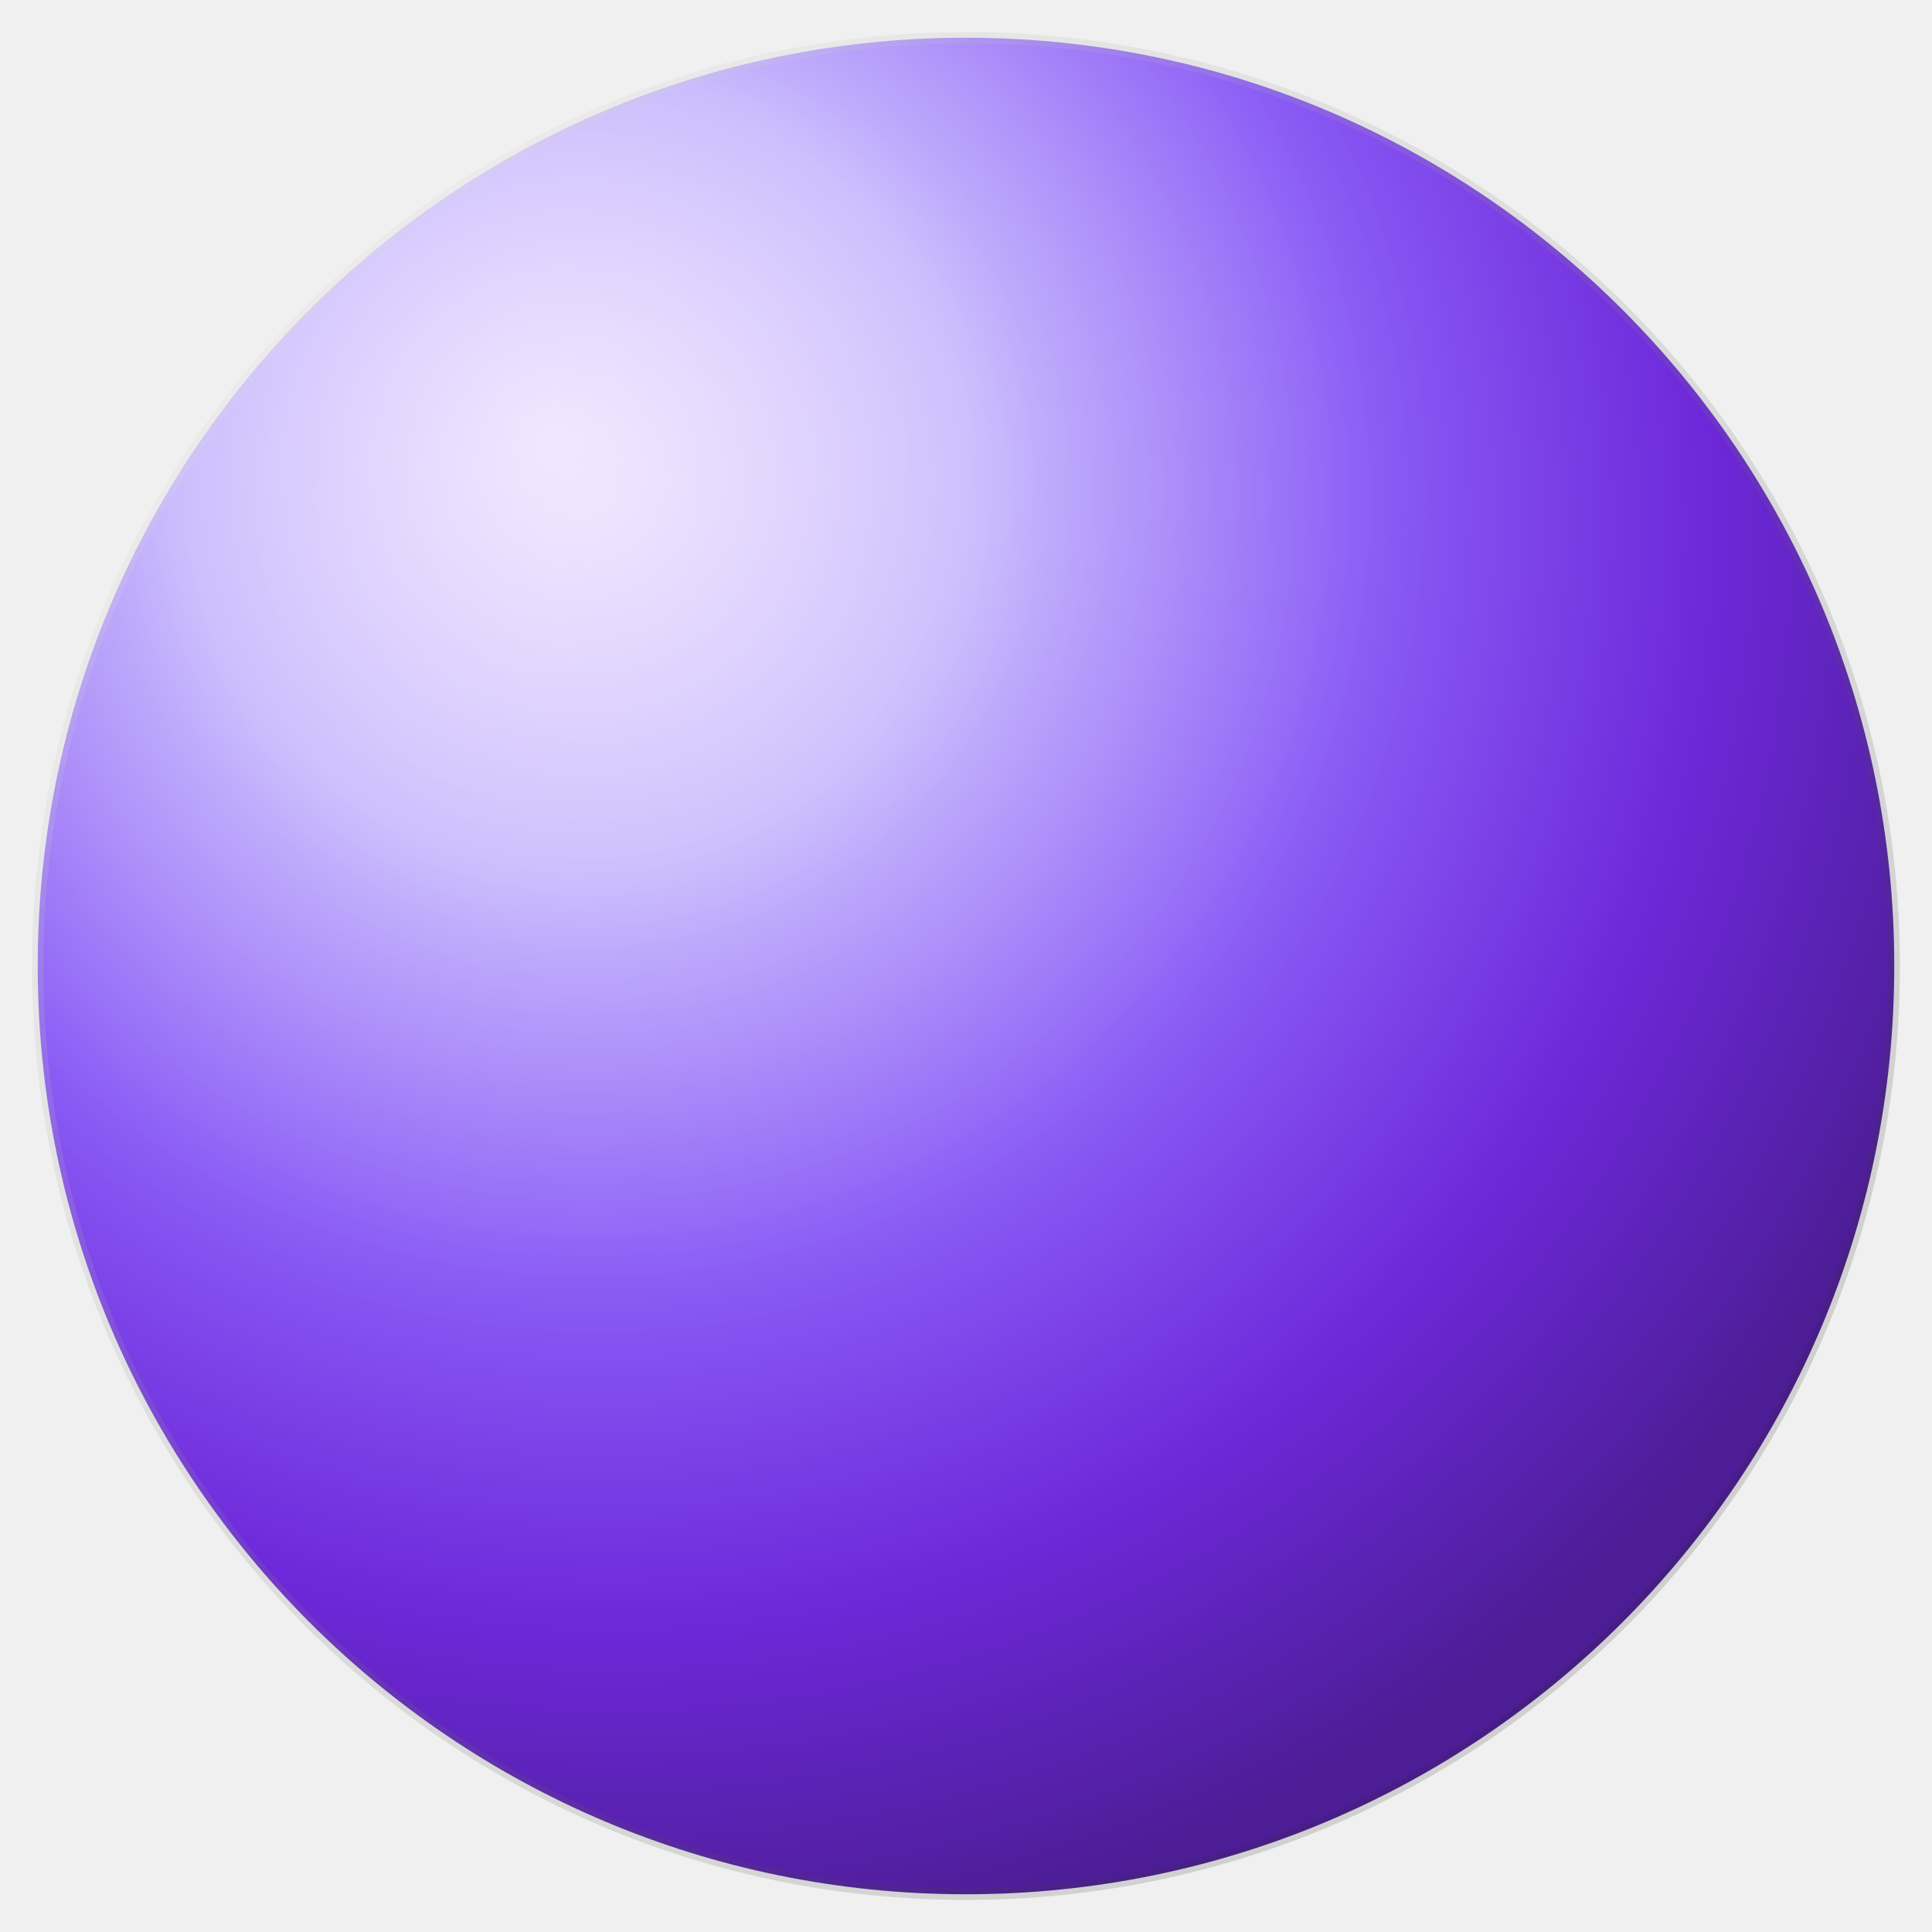
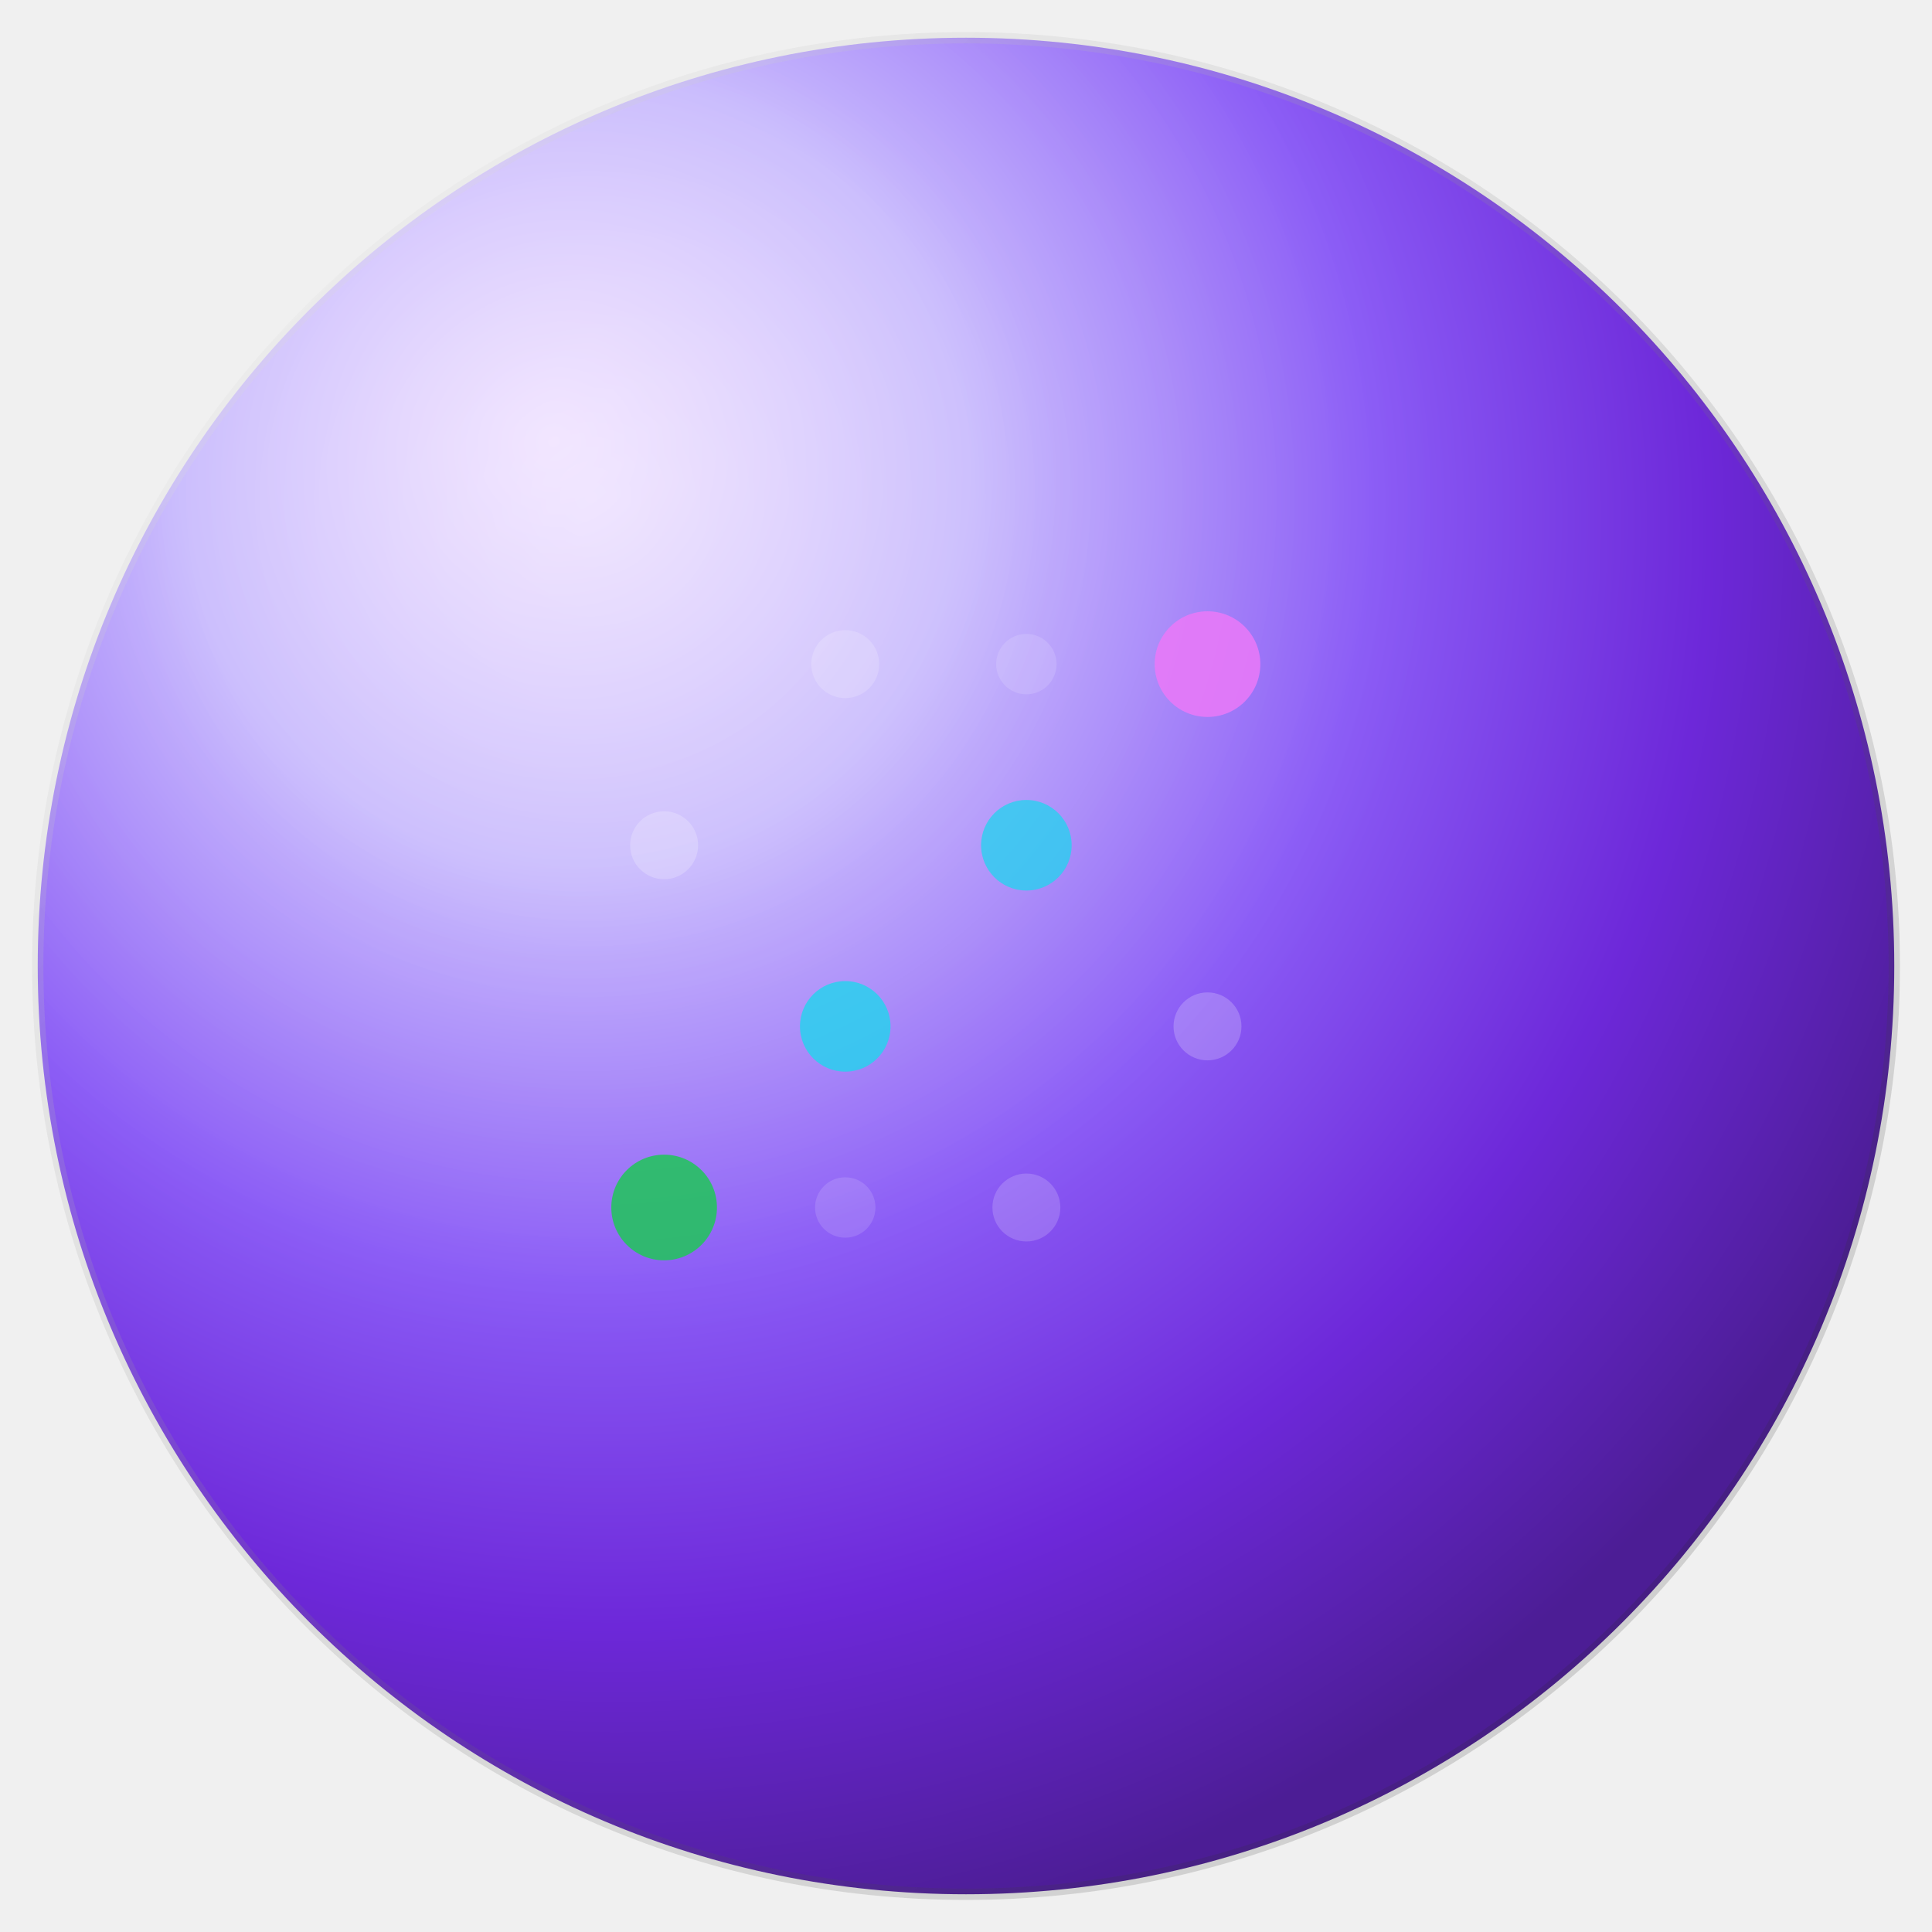
<svg xmlns="http://www.w3.org/2000/svg" viewBox="0 0 512 512" fill="none">
  <defs>
    <radialGradient id="g" cx="32%" cy="28%" r="75%" fx="28%" fy="22%">
      <stop offset="0%" stop-color="#E9D5FF" />
      <stop offset="28%" stop-color="#C4B5FD" />
      <stop offset="55%" stop-color="#8B5CF6" />
      <stop offset="78%" stop-color="#6D28D9" />
      <stop offset="100%" stop-color="#4C1D95" />
    </radialGradient>
    <radialGradient id="shine" cx="30%" cy="25%" r="45%">
      <stop offset="0%" stop-color="#FFFFFF" stop-opacity="0.45" />
      <stop offset="55%" stop-color="#FFFFFF" stop-opacity="0.08" />
      <stop offset="100%" stop-color="#FFFFFF" stop-opacity="0" />
    </radialGradient>
    <linearGradient id="rim" x1="0" y1="0" x2="1" y2="1">
      <stop offset="0%" stop-color="#FFFFFF" stop-opacity="0.22" />
      <stop offset="100%" stop-color="#000000" stop-opacity="0.15" />
    </linearGradient>
+     <clipPath id="disc">
+       <circle cx="256" cy="256" r="246" />
+     </clipPath>
  </defs>
  <circle cx="256" cy="256" r="246" fill="url(#g)" />
  <circle cx="256" cy="256" r="246" fill="url(#shine)" />
+   <g clip-path="url(#disc)" opacity="0.95">
+     <circle cx="176" cy="320" r="14" fill="#22C55E" fill-opacity="0.92" />
+     <circle cx="224" cy="272" r="12" fill="#22D3EE" fill-opacity="0.85" />
+     <circle cx="272" cy="224" r="12" fill="#22D3EE" fill-opacity="0.8" />
+     <circle cx="320" cy="176" r="14" fill="#E879F9" fill-opacity="0.92" />
+     <circle cx="176" cy="224" r="9" fill="#FFFFFF" fill-opacity="0.22" />
+     <circle cx="224" cy="176" r="9" fill="#FFFFFF" fill-opacity="0.18" />
+     <circle cx="272" cy="320" r="9" fill="#FFFFFF" fill-opacity="0.18" />
+     <circle cx="320" cy="272" r="9" fill="#FFFFFF" fill-opacity="0.22" />
+     <circle cx="224" cy="320" r="8" fill="#FFFFFF" fill-opacity="0.14" />
+     <circle cx="272" cy="176" r="8" fill="#FFFFFF" fill-opacity="0.14" />
+   </g>
  <circle cx="256" cy="256" r="246" fill="none" stroke="url(#rim)" stroke-width="3" />
</svg>
